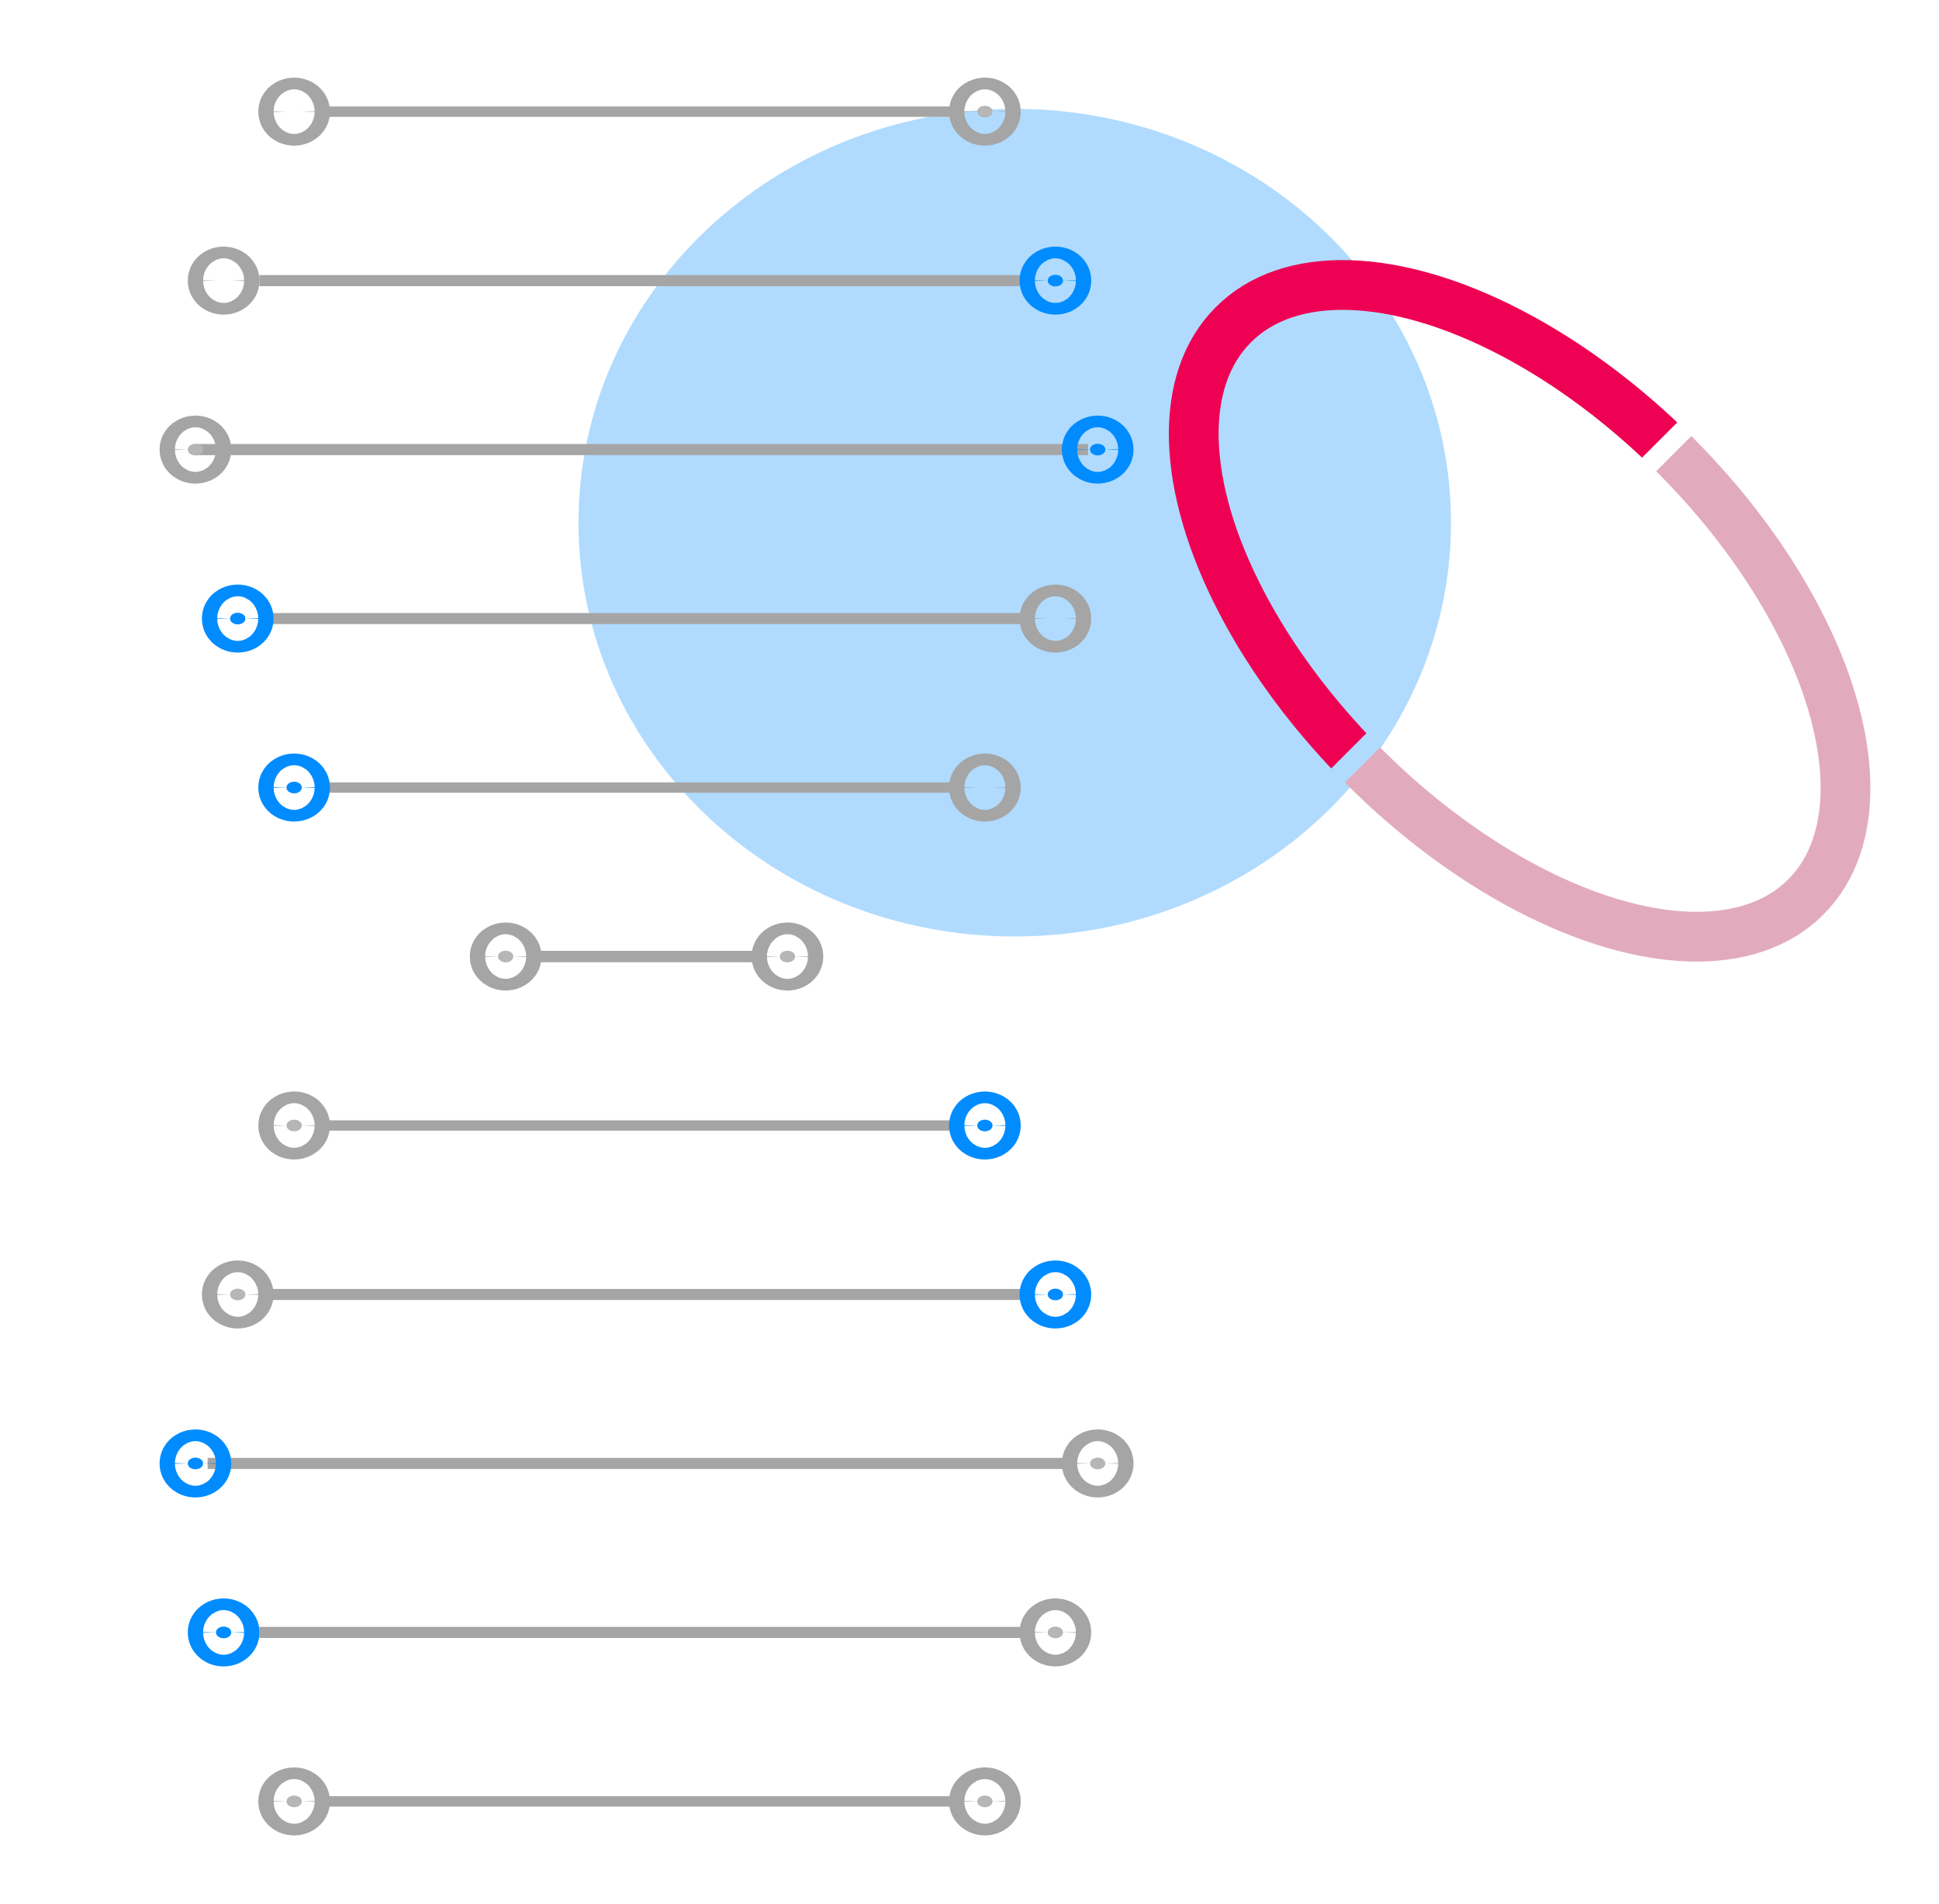
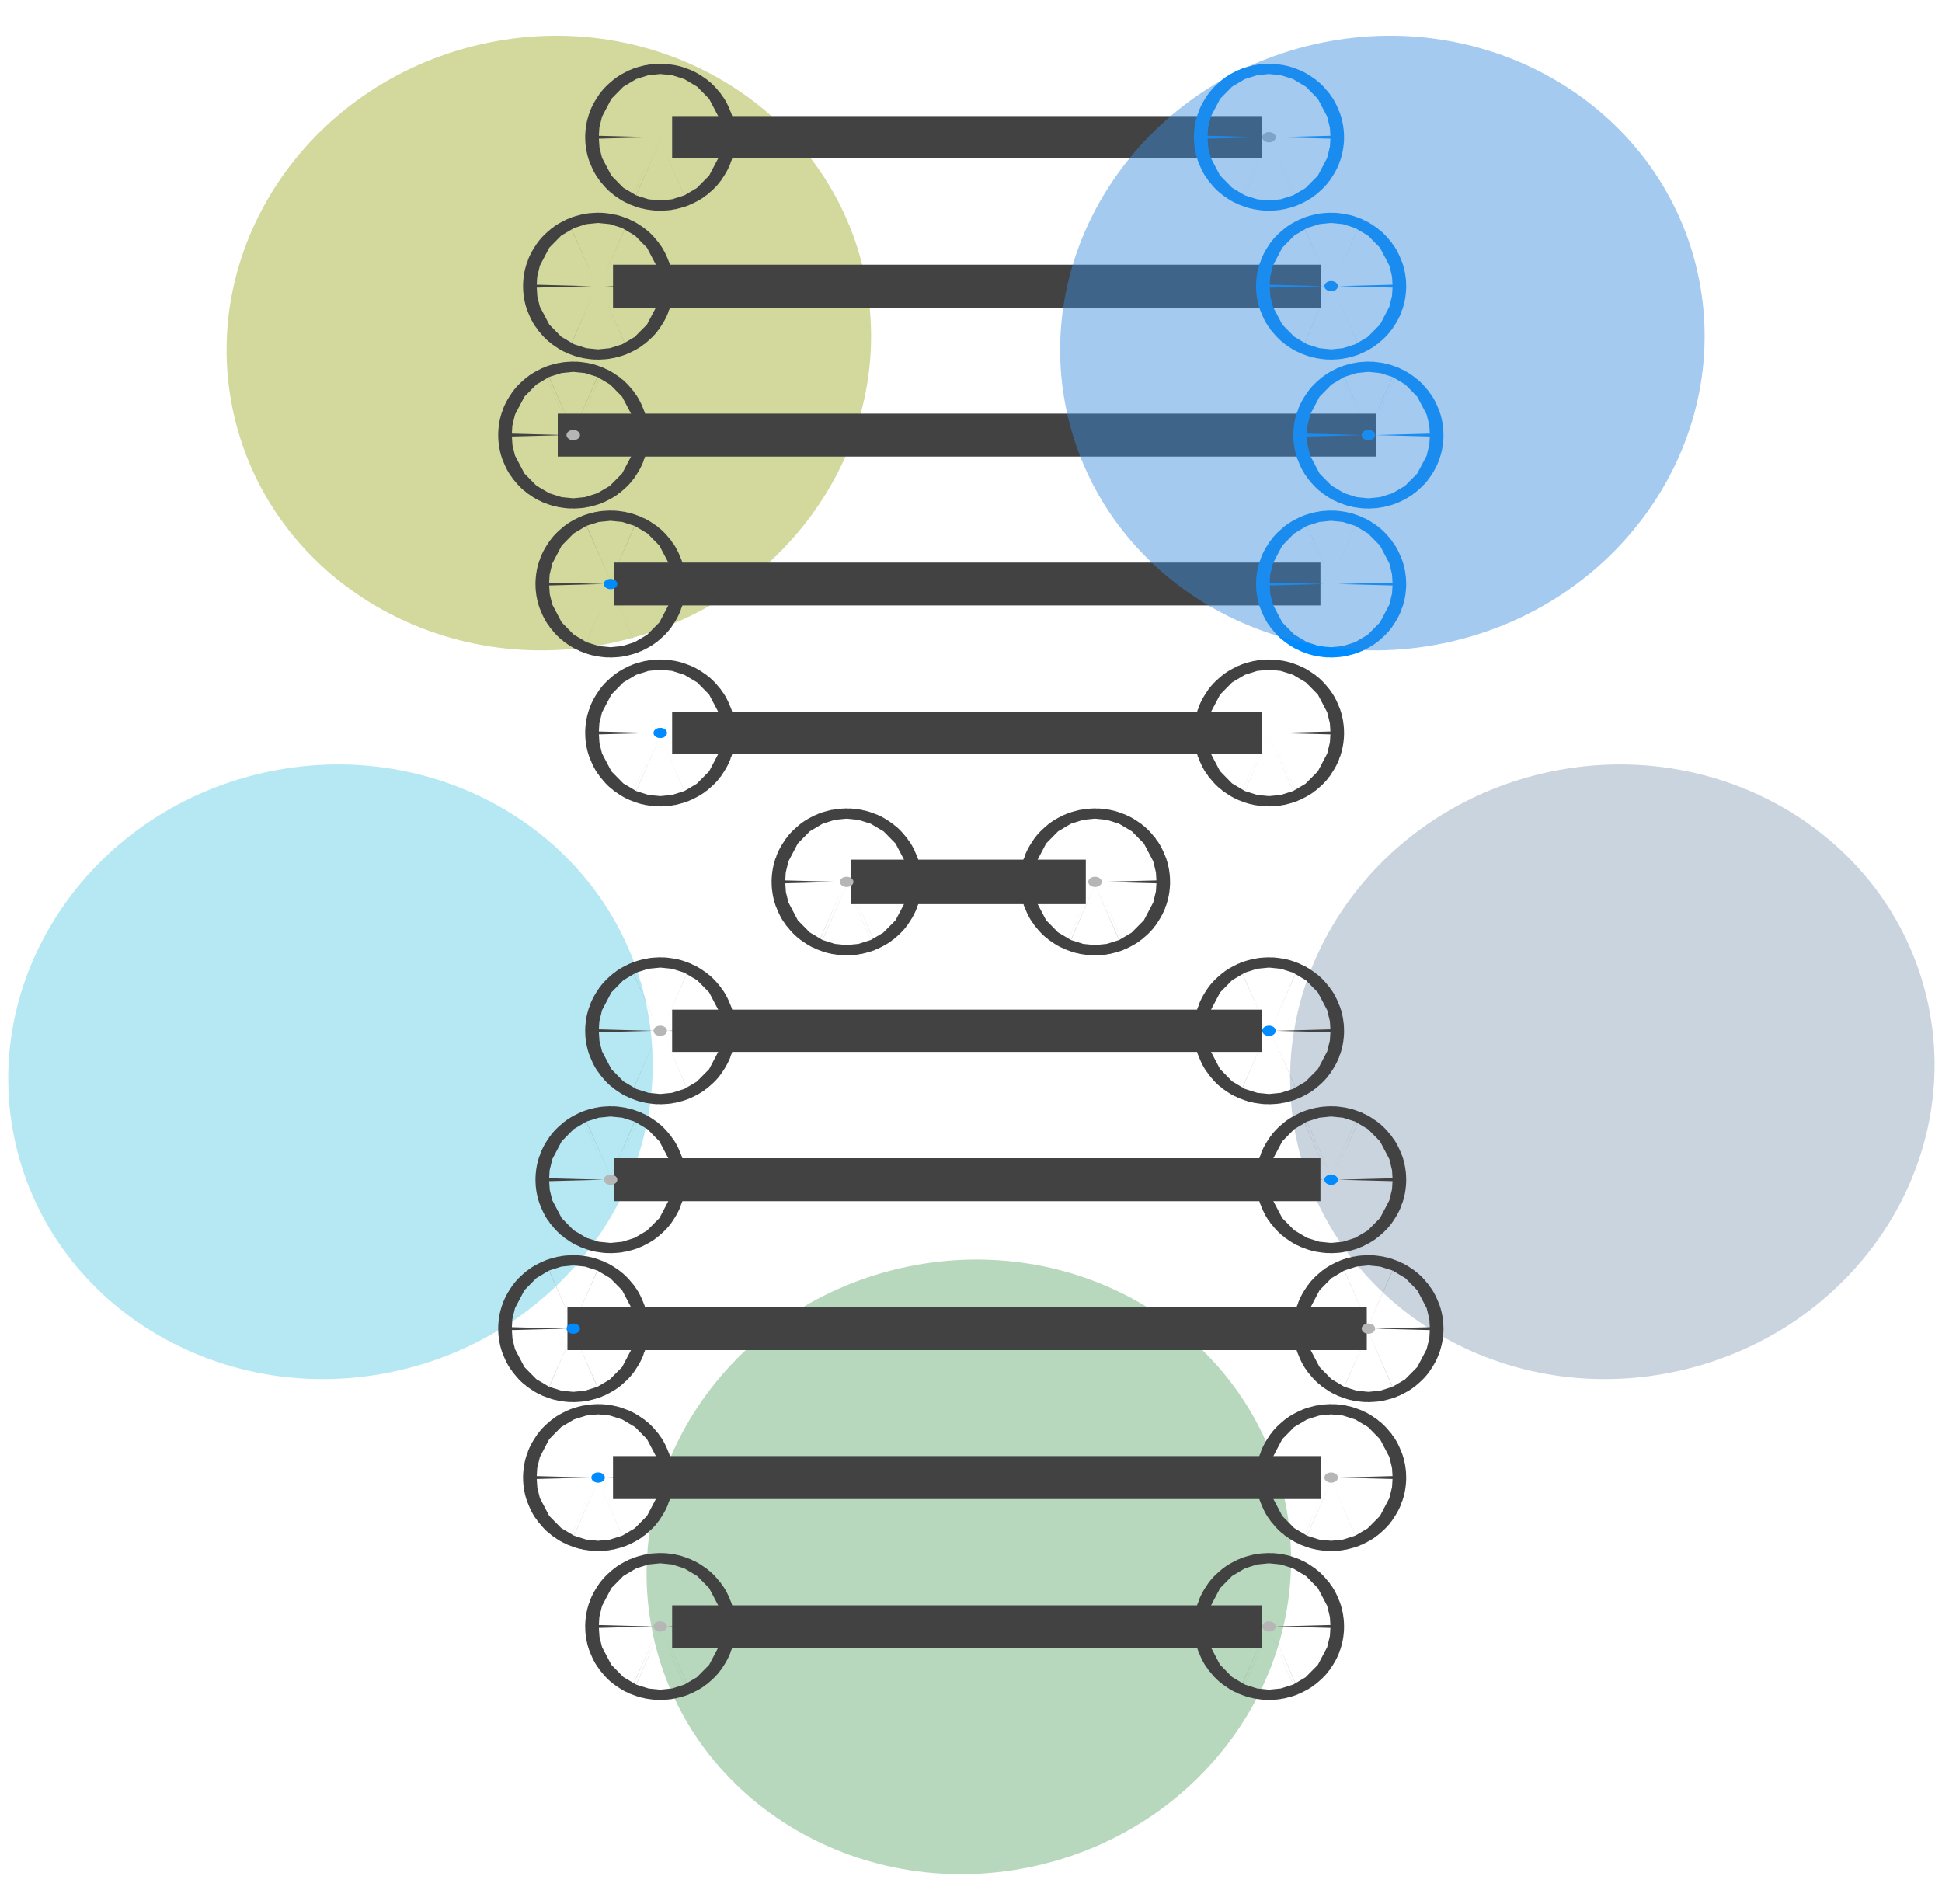
- <svg xmlns="http://www.w3.org/2000/svg" width="275" height="270" id="svg2" version="1.1">
+ <svg xmlns="http://www.w3.org/2000/svg" width="755" height="740" id="svg2" version="1.1">
  <defs id="defs4">
    <clipPath clipPathUnits="userSpaceOnUse" id="clipPath4482">
      <rect style="fill:none;stroke:#bac700;stroke-width:30;stroke-linecap:round;stroke-linejoin:round;stroke-miterlimit:4;stroke-opacity:1;stroke-dasharray:none" id="rect4484" width="602.051" height="539.421" x="359.614" y="-32.521" />
    </clipPath>
    <clipPath clipPathUnits="userSpaceOnUse" id="clipPath4488">
      <rect style="fill:none;stroke:#bac700;stroke-width:30;stroke-linecap:round;stroke-linejoin:round;stroke-miterlimit:4;stroke-opacity:1;stroke-dasharray:none" id="rect4490" width="402.041" height="610.132" x="-60.609" y="-135.577" />
    </clipPath>
  </defs>
-   <g id="layer1" transform="translate(0,-782.3621)">
-     <path style="fill:#008cfe;fill-opacity:0.309;fill-rule:nonzero;stroke:none" id="path3812" d="m 224.153,74.131 a 65.054,58.69 0 1 1 -130.108,0 65.054,58.69 0 1 1 130.108,0 z" transform="matrix(0.951087,0,0,1,-7.39997,782.3622)" />
-     <rect y="-846.42" x="28.386" height="0.58" width="125.425" id="rect4666" style="fill:#b6b6b6;fill-opacity:1;stroke:#a5a5a5;stroke-width:1;stroke-linecap:round;stroke-linejoin:miter;stroke-miterlimit:4;stroke-opacity:1;stroke-dasharray:none" transform="scale(1,-1)" />
-     <rect style="fill:#b6b6b6;fill-opacity:1;stroke:#a5a5a5;stroke-width:1;stroke-linecap:round;stroke-linejoin:miter;stroke-miterlimit:4;stroke-opacity:1;stroke-dasharray:none" id="rect4618" width="122.304" height="0.58" x="29.946" y="989.637" />
-     <rect style="fill:#b6b6b6;fill-opacity:1;stroke:#a5a5a5;stroke-width:1.038;stroke-linecap:round;stroke-linejoin:miter;stroke-miterlimit:4;stroke-opacity:1;stroke-dasharray:none" id="rect4554" width="31.21" height="0.58" x="75.702" y="917.739" />
-     <rect style="fill:#b6b6b6;fill-opacity:1;stroke:#a5a5a5;stroke-width:1;stroke-linecap:round;stroke-linejoin:miter;stroke-miterlimit:4;stroke-opacity:1;stroke-dasharray:none" id="rect4614" width="88.606" height="0.471" x="46.795" y="941.759" />
-     <rect y="965.678" x="37.404" height="0.567" width="107.389" id="rect4616" style="fill:#b6b6b6;fill-opacity:1;stroke:#a5a5a5;stroke-width:1;stroke-linecap:round;stroke-linejoin:miter;stroke-miterlimit:4;stroke-opacity:1;stroke-dasharray:none" />
-     <rect y="1013.604" x="37.281" height="0.58" width="107.635" id="rect4620" style="fill:#b6b6b6;fill-opacity:1;stroke:#a5a5a5;stroke-width:1;stroke-linecap:round;stroke-linejoin:miter;stroke-miterlimit:4;stroke-opacity:1;stroke-dasharray:none" />
-     <rect y="1037.624" x="46.795" height="0.471" width="88.606" id="rect4632" style="fill:#b6b6b6;fill-opacity:1;stroke:#a5a5a5;stroke-width:1;stroke-linecap:round;stroke-linejoin:miter;stroke-miterlimit:4;stroke-opacity:1;stroke-dasharray:none" />
-     <rect y="-894.298" x="46.795" height="0.471" width="88.606" id="rect4662" style="fill:#b6b6b6;fill-opacity:1;stroke:#a5a5a5;stroke-width:1;stroke-linecap:round;stroke-linejoin:miter;stroke-miterlimit:4;stroke-opacity:1;stroke-dasharray:none" transform="scale(1,-1)" />
-     <rect style="fill:#b6b6b6;fill-opacity:1;stroke:#a5a5a5;stroke-width:1;stroke-linecap:round;stroke-linejoin:miter;stroke-miterlimit:4;stroke-opacity:1;stroke-dasharray:none" id="rect4664" width="107.389" height="0.567" x="37.404" y="-870.379" transform="scale(1,-1)" />
-     <rect style="fill:#b6b6b6;fill-opacity:1;stroke:#a5a5a5;stroke-width:1;stroke-linecap:round;stroke-linejoin:miter;stroke-miterlimit:4;stroke-opacity:1;stroke-dasharray:none" id="rect4668" width="107.635" height="0.58" x="37.281" y="-822.453" transform="scale(1,-1)" />
-     <rect style="fill:#b6b6b6;fill-opacity:1;stroke:#a5a5a5;stroke-width:1;stroke-linecap:round;stroke-linejoin:miter;stroke-miterlimit:4;stroke-opacity:1;stroke-dasharray:none" id="rect4670" width="88.606" height="0.471" x="46.795" y="-798.433" transform="scale(1,-1)" />
-     <path style="fill:none;stroke:#a5a5a5;stroke-width:18.584;stroke-linecap:round;stroke-linejoin:round;stroke-miterlimit:4;stroke-opacity:1;stroke-dasharray:none" id="path4498" d="m -11.316,421.825 a 2.515,1.886 0 1 1 -5.029,0 2.515,1.886 0 1 1 5.029,0 z" transform="matrix(0.4304672,0,0,0.4304672,47.66983,616.6151)" />
-     <path transform="matrix(0.4304672,0,0,0.4304672,33.66983,664.5478)" d="m -11.316,421.825 a 2.515,1.886 0 1 1 -5.029,0 2.515,1.886 0 1 1 5.029,0 z" id="path4500" style="fill:#b6b6b6;fill-opacity:1;stroke:#a5a5a5;stroke-width:18.584;stroke-linecap:round;stroke-linejoin:round;stroke-miterlimit:4;stroke-opacity:1;stroke-dasharray:none" />
-     <path style="fill:#008cfe;fill-opacity:1;stroke:#008cfe;stroke-width:18.584;stroke-linecap:round;stroke-linejoin:round;stroke-miterlimit:4;stroke-opacity:1;stroke-dasharray:none" id="path4502" d="m -11.316,421.825 a 2.515,1.886 0 1 1 -5.029,0 2.515,1.886 0 1 1 5.029,0 z" transform="matrix(0.4304672,0,0,0.4304672,39.66983,688.5141)" />
-     <path transform="matrix(0.4304672,0,0,0.4304672,47.66983,760.413)" d="m -11.316,421.825 a 2.515,1.886 0 1 1 -5.029,0 2.515,1.886 0 1 1 5.029,0 z" id="path4504" style="fill:#b6b6b6;fill-opacity:1;stroke:#a5a5a5;stroke-width:18.584;stroke-linecap:round;stroke-linejoin:round;stroke-miterlimit:4;stroke-opacity:1;stroke-dasharray:none" />
-     <path style="fill:#b6b6b6;fill-opacity:1;stroke:#a5a5a5;stroke-width:18.584;stroke-linecap:round;stroke-linejoin:round;stroke-miterlimit:4;stroke-opacity:1;stroke-dasharray:none" id="path4506" d="m -11.316,421.825 a 2.515,1.886 0 1 1 -5.029,0 2.515,1.886 0 1 1 5.029,0 z" transform="matrix(0.4304672,0,0,0.4304672,39.66983,784.3793)" />
-     <path transform="matrix(0.4304672,0,0,0.4304672,47.66983,712.4804)" d="m -11.316,421.825 a 2.515,1.886 0 1 1 -5.029,0 2.515,1.886 0 1 1 5.029,0 z" id="path4508" style="fill:#008cfe;fill-opacity:1;stroke:#008cfe;stroke-width:18.584;stroke-linecap:round;stroke-linejoin:round;stroke-miterlimit:4;stroke-opacity:1;stroke-dasharray:none" />
-     <path style="fill:#b6b6b6;fill-opacity:1;stroke:#a5a5a5;stroke-width:18.584;stroke-linecap:round;stroke-linejoin:round;stroke-miterlimit:4;stroke-opacity:1;stroke-dasharray:none" id="path4510" d="m -11.316,421.825 a 2.515,1.886 0 1 1 -5.029,0 2.515,1.886 0 1 1 5.029,0 z" transform="matrix(0.4304672,0,0,0.4304672,77.66979,736.4467)" />
-     <path transform="matrix(0.4304672,0,0,0.4304672,33.66983,808.3456)" d="m -11.316,421.825 a 2.515,1.886 0 1 1 -5.029,0 2.515,1.886 0 1 1 5.029,0 z" id="path4512" style="fill:#008cfe;fill-opacity:1;stroke:#008cfe;stroke-width:18.584;stroke-linecap:round;stroke-linejoin:round;stroke-miterlimit:4;stroke-opacity:1;stroke-dasharray:none" />
-     <path style="fill:#008cfe;fill-opacity:1;stroke:#008cfe;stroke-width:18.584;stroke-linecap:round;stroke-linejoin:round;stroke-miterlimit:4;stroke-opacity:1;stroke-dasharray:none" id="path4514" d="m -11.316,421.825 a 2.515,1.886 0 1 1 -5.029,0 2.515,1.886 0 1 1 5.029,0 z" transform="matrix(0.4304672,0,0,0.4304672,37.66983,832.3119)" />
-     <path transform="matrix(0.4304672,0,0,0.4304672,47.66983,856.2781)" d="m -11.316,421.825 a 2.515,1.886 0 1 1 -5.029,0 2.515,1.886 0 1 1 5.029,0 z" id="path4630" style="fill:#b6b6b6;fill-opacity:1;stroke:#a5a5a5;stroke-width:18.584;stroke-linecap:round;stroke-linejoin:round;stroke-miterlimit:4;stroke-opacity:1;stroke-dasharray:none" />
-     <path transform="matrix(0.4304672,0,0,0.4304672,37.66983,640.5815)" d="m -11.316,421.825 a 2.515,1.886 0 1 1 -5.029,0 2.515,1.886 0 1 1 5.029,0 z" id="path4652" style="fill:none;stroke:#a5a5a5;stroke-width:18.584;stroke-linecap:round;stroke-linejoin:round;stroke-miterlimit:4;stroke-opacity:1;stroke-dasharray:none" />
-     <path transform="matrix(0.4304672,0,0,0.4304672,145.635,616.6151)" d="m -11.316,421.825 a 2.515,1.886 0 1 1 -5.029,0 2.515,1.886 0 1 1 5.029,0 z" id="path4534" style="fill:#b6b6b6;fill-opacity:1;stroke:#a5a5a5;stroke-width:18.584;stroke-linecap:round;stroke-linejoin:round;stroke-miterlimit:4;stroke-opacity:1;stroke-dasharray:none" />
-     <path style="fill:#008cfe;fill-opacity:1;stroke:#008cfe;stroke-width:18.584;stroke-linecap:round;stroke-linejoin:round;stroke-miterlimit:4;stroke-opacity:1;stroke-dasharray:none" id="path4536" d="m -11.316,421.825 a 2.515,1.886 0 1 1 -5.029,0 2.515,1.886 0 1 1 5.029,0 z" transform="matrix(0.4304672,0,0,0.4304672,161.635,664.5478)" />
-     <path transform="matrix(0.4304672,0,0,0.4304672,155.635,688.5141)" d="m -11.316,421.825 a 2.515,1.886 0 1 1 -5.029,0 2.515,1.886 0 1 1 5.029,0 z" id="path4538" style="fill:none;stroke:#a5a5a5;stroke-width:18.584;stroke-linecap:round;stroke-linejoin:round;stroke-miterlimit:4;stroke-opacity:1;stroke-dasharray:none" />
-     <path style="fill:#008cfe;fill-opacity:1;stroke:#008cfe;stroke-width:18.584;stroke-linecap:round;stroke-linejoin:round;stroke-miterlimit:4;stroke-opacity:1;stroke-dasharray:none" id="path4540" d="m -11.316,421.825 a 2.515,1.886 0 1 1 -5.029,0 2.515,1.886 0 1 1 5.029,0 z" transform="matrix(0.4304672,0,0,0.4304672,145.635,760.413)" />
-     <path transform="matrix(0.4304672,0,0,0.4304672,155.635,784.3793)" d="m -11.316,421.825 a 2.515,1.886 0 1 1 -5.029,0 2.515,1.886 0 1 1 5.029,0 z" id="path4542" style="fill:#008cfe;fill-opacity:1;stroke:#008cfe;stroke-width:18.584;stroke-linecap:round;stroke-linejoin:round;stroke-miterlimit:4;stroke-opacity:1;stroke-dasharray:none" />
-     <path style="fill:none;stroke:#a5a5a5;stroke-width:18.584;stroke-linecap:round;stroke-linejoin:round;stroke-miterlimit:4;stroke-opacity:1;stroke-dasharray:none" id="path4544" d="m -11.316,421.825 a 2.515,1.886 0 1 1 -5.029,0 2.515,1.886 0 1 1 5.029,0 z" transform="matrix(0.4304672,0,0,0.4304672,145.635,712.4804)" />
-     <path transform="matrix(0.4304672,0,0,0.4304672,117.635,736.4467)" d="m -11.316,421.825 a 2.515,1.886 0 1 1 -5.029,0 2.515,1.886 0 1 1 5.029,0 z" id="path4546" style="fill:#b6b6b6;fill-opacity:1;stroke:#a5a5a5;stroke-width:18.584;stroke-linecap:round;stroke-linejoin:round;stroke-miterlimit:4;stroke-opacity:1;stroke-dasharray:none" />
-     <path style="fill:#b6b6b6;fill-opacity:1;stroke:#a5a5a5;stroke-width:18.584;stroke-linecap:round;stroke-linejoin:round;stroke-miterlimit:4;stroke-opacity:1;stroke-dasharray:none" id="path4548" d="m -11.316,421.825 a 2.515,1.886 0 1 1 -5.029,0 2.515,1.886 0 1 1 5.029,0 z" transform="matrix(0.4304672,0,0,0.4304672,161.635,808.3456)" />
-     <path transform="matrix(0.4304672,0,0,0.4304672,155.635,832.3119)" d="m -11.316,421.825 a 2.515,1.886 0 1 1 -5.029,0 2.515,1.886 0 1 1 5.029,0 z" id="path4550" style="fill:#b6b6b6;fill-opacity:1;stroke:#a5a5a5;stroke-width:18.584;stroke-linecap:round;stroke-linejoin:round;stroke-miterlimit:4;stroke-opacity:1;stroke-dasharray:none" />
-     <path style="fill:#b6b6b6;fill-opacity:1;stroke:#a5a5a5;stroke-width:18.584;stroke-linecap:round;stroke-linejoin:round;stroke-miterlimit:4;stroke-opacity:1;stroke-dasharray:none" id="path4628" d="m -11.316,421.825 a 2.515,1.886 0 1 1 -5.029,0 2.515,1.886 0 1 1 5.029,0 z" transform="matrix(0.4304672,0,0,0.4304672,145.635,856.2781)" />
-     <path style="fill:#008cfe;fill-opacity:1;stroke:#008cfe;stroke-width:18.584;stroke-linecap:round;stroke-linejoin:round;stroke-miterlimit:4;stroke-opacity:1;stroke-dasharray:none" id="path4654" d="m -11.316,421.825 a 2.515,1.886 0 1 1 -5.029,0 2.515,1.886 0 1 1 5.029,0 z" transform="matrix(0.4304672,0,0,0.4304672,155.635,640.5815)" />
-     <path style="fill:none;stroke:#ee0053;stroke-width:46.2;stroke-linecap:round;stroke-linejoin:round;stroke-miterlimit:4;stroke-opacity:1;stroke-dasharray:none" id="path4476" d="m 737.411,205.854 a 375.777,204.051 0 1 1 -751.553,0 375.777,204.051 0 1 1 751.553,0 z" clip-path="url(#clipPath4488)" transform="matrix(0.1080046,0.1080046,-0.1080046,0.1080046,198.696,807.7069)" />
-     <path d="m 737.411,205.854 a 375.777,204.051 0 1 1 -751.553,0 375.777,204.051 0 1 1 751.553,0 z" id="path4478" style="fill:none;stroke:#e2abbd;stroke-width:46.2;stroke-linecap:round;stroke-linejoin:round;stroke-miterlimit:4;stroke-opacity:1;stroke-dasharray:none" transform="matrix(0.1080046,0.1080046,-0.1080046,0.1080046,198.696,807.7069)" clip-path="url(#clipPath4482)" />
+   <g id="layer1" transform="translate(329.4652,-361.5055)">
+     <path style="fill:#3e974e;fill-opacity:0.372;fill-rule:nonzero;stroke:none" id="path3942" d="m 224.153,74.131 a 65.054,58.69 0 1 1 -130.108,0 65.054,58.69 0 1 1 130.108,0 z" transform="matrix(1.880807,-0.4342186,0.4565499,1.977535,-285.8939,893.1329)" />
+     <path style="fill:#1e4973;fill-opacity:0.235;fill-rule:nonzero;stroke:none" id="path3812" d="m 224.153,74.131 a 65.054,58.69 0 1 1 -130.108,0 65.054,58.69 0 1 1 130.108,0 z" transform="matrix(1.880807,-0.4342186,0.4565499,1.977535,-35.71328,700.6531)" />
+     <path transform="matrix(1.880807,-0.4342186,0.4565499,1.977535,-534.0692,700.6531)" d="m 224.153,74.131 a 65.054,58.69 0 1 1 -130.108,0 65.054,58.69 0 1 1 130.108,0 z" id="path3940" style="fill:#3bc3df;fill-opacity:0.372;fill-rule:nonzero;stroke:none" />
+     <path style="fill:#909c06;fill-opacity:0.398;fill-rule:nonzero;stroke:none" id="path3936" d="m 224.153,74.131 a 65.054,58.69 0 1 1 -130.108,0 65.054,58.69 0 1 1 130.108,0 z" transform="matrix(1.880807,-0.4342186,0.4565499,1.977535,-449.1683,417.3516)" />
+     <rect y="-531.348" x="-104.975" height="1.401" width="302.996" id="rect4666" style="fill:#b6b6b6;fill-opacity:1;stroke:#424242;stroke-width:15.306;stroke-linecap:round;stroke-linejoin:miter;stroke-miterlimit:4;stroke-opacity:1;stroke-dasharray:none" transform="scale(1,-1)" />
+     <rect style="fill:#b6b6b6;fill-opacity:1;stroke:#424242;stroke-width:15.306;stroke-linecap:round;stroke-linejoin:miter;stroke-miterlimit:4;stroke-opacity:1;stroke-dasharray:none" id="rect4618" width="295.457" height="1.401" x="-101.206" y="877.328" />
+     <rect style="fill:#b6b6b6;fill-opacity:1;stroke:#424242;stroke-width:15.895;stroke-linecap:round;stroke-linejoin:miter;stroke-miterlimit:4;stroke-opacity:1;stroke-dasharray:none" id="rect4554" width="75.397" height="1.401" x="9.329" y="703.637" />
+     <rect style="fill:#b6b6b6;fill-opacity:1;stroke:#424242;stroke-width:15.306;stroke-linecap:round;stroke-linejoin:miter;stroke-miterlimit:4;stroke-opacity:1;stroke-dasharray:none" id="rect4614" width="214.051" height="1.138" x="-60.503" y="761.666" />
+     <rect y="819.447" x="-83.191" height="1.369" width="259.427" id="rect4616" style="fill:#b6b6b6;fill-opacity:1;stroke:#424242;stroke-width:15.306;stroke-linecap:round;stroke-linejoin:miter;stroke-miterlimit:4;stroke-opacity:1;stroke-dasharray:none" />
+     <rect y="935.225" x="-83.487" height="1.401" width="260.02" id="rect4620" style="fill:#b6b6b6;fill-opacity:1;stroke:#424242;stroke-width:15.306;stroke-linecap:round;stroke-linejoin:miter;stroke-miterlimit:4;stroke-opacity:1;stroke-dasharray:none" />
+     <rect y="993.253" x="-60.503" height="1.138" width="214.051" id="rect4632" style="fill:#b6b6b6;fill-opacity:1;stroke:#424242;stroke-width:15.306;stroke-linecap:round;stroke-linejoin:miter;stroke-miterlimit:4;stroke-opacity:1;stroke-dasharray:none" />
+     <rect y="-647.01" x="-60.503" height="1.138" width="214.051" id="rect4662" style="fill:#b6b6b6;fill-opacity:1;stroke:#424242;stroke-width:15.306;stroke-linecap:round;stroke-linejoin:miter;stroke-miterlimit:4;stroke-opacity:1;stroke-dasharray:none" transform="scale(1,-1)" />
+     <rect style="fill:#b6b6b6;fill-opacity:1;stroke:#424242;stroke-width:15.306;stroke-linecap:round;stroke-linejoin:miter;stroke-miterlimit:4;stroke-opacity:1;stroke-dasharray:none" id="rect4664" width="259.427" height="1.369" x="-83.191" y="-589.228" transform="scale(1,-1)" />
+     <rect style="fill:#b6b6b6;fill-opacity:1;stroke:#424242;stroke-width:15.306;stroke-linecap:round;stroke-linejoin:miter;stroke-miterlimit:4;stroke-opacity:1;stroke-dasharray:none" id="rect4668" width="260.02" height="1.401" x="-83.487" y="-473.451" transform="scale(1,-1)" />
+     <rect style="fill:#b6b6b6;fill-opacity:1;stroke:#424242;stroke-width:15.306;stroke-linecap:round;stroke-linejoin:miter;stroke-miterlimit:4;stroke-opacity:1;stroke-dasharray:none" id="rect4670" width="214.051" height="1.138" x="-60.503" y="-415.422" transform="scale(1,-1)" />
+     <path style="fill:none;stroke:#424242;stroke-width:51.107;stroke-linecap:round;stroke-linejoin:round;stroke-miterlimit:4;stroke-opacity:1;stroke-dasharray:none" id="path4498" d="m -11.316,421.825 a 2.515,1.886 0 1 1 -5.029,0 2.515,1.886 0 1 1 5.029,0 z" transform="matrix(1.039908,0,0,1.039908,-58.39003,-23.80637)" />
+     <path transform="matrix(1.039908,0,0,1.039908,-92.21075,91.98776)" d="m -11.316,421.825 a 2.515,1.886 0 1 1 -5.029,0 2.515,1.886 0 1 1 5.029,0 z" id="path4500" style="fill:#b6b6b6;fill-opacity:1;stroke:#424242;stroke-width:51.107;stroke-linecap:round;stroke-linejoin:round;stroke-miterlimit:4;stroke-opacity:1;stroke-dasharray:none" />
+     <path style="fill:#008cfe;fill-opacity:1;stroke:#424242;stroke-width:51.107;stroke-linecap:round;stroke-linejoin:round;stroke-miterlimit:4;stroke-opacity:1;stroke-dasharray:none" id="path4502" d="m -11.316,421.825 a 2.515,1.886 0 1 1 -5.029,0 2.515,1.886 0 1 1 5.029,0 z" transform="matrix(1.039908,0,0,1.039908,-77.71616,149.8847)" />
+     <path transform="matrix(1.039908,0,0,1.039908,-58.39003,323.5756)" d="m -11.316,421.825 a 2.515,1.886 0 1 1 -5.029,0 2.515,1.886 0 1 1 5.029,0 z" id="path4504" style="fill:#b6b6b6;fill-opacity:1;stroke:#424242;stroke-width:51.107;stroke-linecap:round;stroke-linejoin:round;stroke-miterlimit:4;stroke-opacity:1;stroke-dasharray:none" />
+     <path style="fill:#b6b6b6;fill-opacity:1;stroke:#424242;stroke-width:51.107;stroke-linecap:round;stroke-linejoin:round;stroke-miterlimit:4;stroke-opacity:1;stroke-dasharray:none" id="path4506" d="m -11.316,421.825 a 2.515,1.886 0 1 1 -5.029,0 2.515,1.886 0 1 1 5.029,0 z" transform="matrix(1.039908,0,0,1.039908,-77.71616,381.4725)" />
+     <path transform="matrix(1.039908,0,0,1.039908,-58.39003,207.7817)" d="m -11.316,421.825 a 2.515,1.886 0 1 1 -5.029,0 2.515,1.886 0 1 1 5.029,0 z" id="path4508" style="fill:#008cfe;fill-opacity:1;stroke:#424242;stroke-width:51.107;stroke-linecap:round;stroke-linejoin:round;stroke-miterlimit:4;stroke-opacity:1;stroke-dasharray:none" />
+     <path style="fill:#b6b6b6;fill-opacity:1;stroke:#424242;stroke-width:51.107;stroke-linecap:round;stroke-linejoin:round;stroke-miterlimit:4;stroke-opacity:1;stroke-dasharray:none" id="path4510" d="m -11.316,421.825 a 2.515,1.886 0 1 1 -5.029,0 2.515,1.886 0 1 1 5.029,0 z" transform="matrix(1.039908,0,0,1.039908,14.08282,265.6786)" />
+     <path transform="matrix(1.039908,0,0,1.039908,-92.21075,439.3695)" d="m -11.316,421.825 a 2.515,1.886 0 1 1 -5.029,0 2.515,1.886 0 1 1 5.029,0 z" id="path4512" style="fill:#008cfe;fill-opacity:1;stroke:#424242;stroke-width:51.107;stroke-linecap:round;stroke-linejoin:round;stroke-miterlimit:4;stroke-opacity:1;stroke-dasharray:none" />
+     <path style="fill:#008cfe;fill-opacity:1;stroke:#424242;stroke-width:51.107;stroke-linecap:round;stroke-linejoin:round;stroke-miterlimit:4;stroke-opacity:1;stroke-dasharray:none" id="path4514" d="m -11.316,421.825 a 2.515,1.886 0 1 1 -5.029,0 2.515,1.886 0 1 1 5.029,0 z" transform="matrix(1.039908,0,0,1.039908,-82.54769,497.2664)" />
+     <path transform="matrix(1.039908,0,0,1.039908,-58.39003,555.1633)" d="m -11.316,421.825 a 2.515,1.886 0 1 1 -5.029,0 2.515,1.886 0 1 1 5.029,0 z" id="path4630" style="fill:#b6b6b6;fill-opacity:1;stroke:#424242;stroke-width:51.107;stroke-linecap:round;stroke-linejoin:round;stroke-miterlimit:4;stroke-opacity:1;stroke-dasharray:none" />
+     <path transform="matrix(1.039908,0,0,1.039908,-82.54769,34.09083)" d="m -11.316,421.825 a 2.515,1.886 0 1 1 -5.029,0 2.515,1.886 0 1 1 5.029,0 z" id="path4652" style="fill:none;stroke:#424242;stroke-width:51.107;stroke-linecap:round;stroke-linejoin:round;stroke-miterlimit:4;stroke-opacity:1;stroke-dasharray:none" />
+     <path transform="matrix(1.039908,0,0,1.039908,178.2707,-23.80637)" d="m -11.316,421.825 a 2.515,1.886 0 1 1 -5.029,0 2.515,1.886 0 1 1 5.029,0 z" id="path4534" style="fill:#b6b6b6;fill-opacity:1;stroke:#008cfe;stroke-width:51.107;stroke-linecap:round;stroke-linejoin:round;stroke-miterlimit:4;stroke-opacity:1;stroke-dasharray:none" />
+     <path style="fill:#008cfe;fill-opacity:1;stroke:#008cfe;stroke-width:51.107;stroke-linecap:round;stroke-linejoin:round;stroke-miterlimit:4;stroke-opacity:1;stroke-dasharray:none" id="path4536" d="m -11.316,421.825 a 2.515,1.886 0 1 1 -5.029,0 2.515,1.886 0 1 1 5.029,0 z" transform="matrix(1.039908,0,0,1.039908,216.9229,91.98776)" />
+     <path transform="matrix(1.039908,0,0,1.039908,202.4283,149.8847)" d="m -11.316,421.825 a 2.515,1.886 0 1 1 -5.029,0 2.515,1.886 0 1 1 5.029,0 z" id="path4538" style="fill:none;stroke:#008cfe;stroke-width:51.107;stroke-linecap:round;stroke-linejoin:round;stroke-miterlimit:4;stroke-opacity:1;stroke-dasharray:none" />
+     <path style="fill:#008cfe;fill-opacity:1;stroke:#424242;stroke-width:51.107;stroke-linecap:round;stroke-linejoin:round;stroke-miterlimit:4;stroke-opacity:1;stroke-dasharray:none" id="path4540" d="m -11.316,421.825 a 2.515,1.886 0 1 1 -5.029,0 2.515,1.886 0 1 1 5.029,0 z" transform="matrix(1.039908,0,0,1.039908,178.2707,323.5756)" />
+     <path transform="matrix(1.039908,0,0,1.039908,202.4283,381.4725)" d="m -11.316,421.825 a 2.515,1.886 0 1 1 -5.029,0 2.515,1.886 0 1 1 5.029,0 z" id="path4542" style="fill:#008cfe;fill-opacity:1;stroke:#424242;stroke-width:51.107;stroke-linecap:round;stroke-linejoin:round;stroke-miterlimit:4;stroke-opacity:1;stroke-dasharray:none" />
+     <path style="fill:none;stroke:#424242;stroke-width:51.107;stroke-linecap:round;stroke-linejoin:round;stroke-miterlimit:4;stroke-opacity:1;stroke-dasharray:none" id="path4544" d="m -11.316,421.825 a 2.515,1.886 0 1 1 -5.029,0 2.515,1.886 0 1 1 5.029,0 z" transform="matrix(1.039908,0,0,1.039908,178.2707,207.7817)" />
+     <path transform="matrix(1.039908,0,0,1.039908,110.6293,265.6786)" d="m -11.316,421.825 a 2.515,1.886 0 1 1 -5.029,0 2.515,1.886 0 1 1 5.029,0 z" id="path4546" style="fill:#b6b6b6;fill-opacity:1;stroke:#424242;stroke-width:51.107;stroke-linecap:round;stroke-linejoin:round;stroke-miterlimit:4;stroke-opacity:1;stroke-dasharray:none" />
+     <path style="fill:#b6b6b6;fill-opacity:1;stroke:#424242;stroke-width:51.107;stroke-linecap:round;stroke-linejoin:round;stroke-miterlimit:4;stroke-opacity:1;stroke-dasharray:none" id="path4548" d="m -11.316,421.825 a 2.515,1.886 0 1 1 -5.029,0 2.515,1.886 0 1 1 5.029,0 z" transform="matrix(1.039908,0,0,1.039908,216.9229,439.3695)" />
+     <path transform="matrix(1.039908,0,0,1.039908,202.4283,497.2664)" d="m -11.316,421.825 a 2.515,1.886 0 1 1 -5.029,0 2.515,1.886 0 1 1 5.029,0 z" id="path4550" style="fill:#b6b6b6;fill-opacity:1;stroke:#424242;stroke-width:51.107;stroke-linecap:round;stroke-linejoin:round;stroke-miterlimit:4;stroke-opacity:1;stroke-dasharray:none" />
+     <path style="fill:#b6b6b6;fill-opacity:1;stroke:#424242;stroke-width:51.107;stroke-linecap:round;stroke-linejoin:round;stroke-miterlimit:4;stroke-opacity:1;stroke-dasharray:none" id="path4628" d="m -11.316,421.825 a 2.515,1.886 0 1 1 -5.029,0 2.515,1.886 0 1 1 5.029,0 z" transform="matrix(1.039908,0,0,1.039908,178.2707,555.1633)" />
+     <path style="fill:#008cfe;fill-opacity:1;stroke:#008cfe;stroke-width:51.107;stroke-linecap:round;stroke-linejoin:round;stroke-miterlimit:4;stroke-opacity:1;stroke-dasharray:none" id="path4654" d="m -11.316,421.825 a 2.515,1.886 0 1 1 -5.029,0 2.515,1.886 0 1 1 5.029,0 z" transform="matrix(1.039908,0,0,1.039908,202.4283,34.09083)" />
+     <path transform="matrix(1.880807,-0.4342186,0.4565499,1.977535,-125.1048,417.3516)" d="m 224.153,74.131 a 65.054,58.69 0 1 1 -130.108,0 65.054,58.69 0 1 1 130.108,0 z" id="path3934" style="fill:#3b8ddf;fill-opacity:0.464;fill-rule:nonzero;stroke:none" />
  </g>
</svg>
